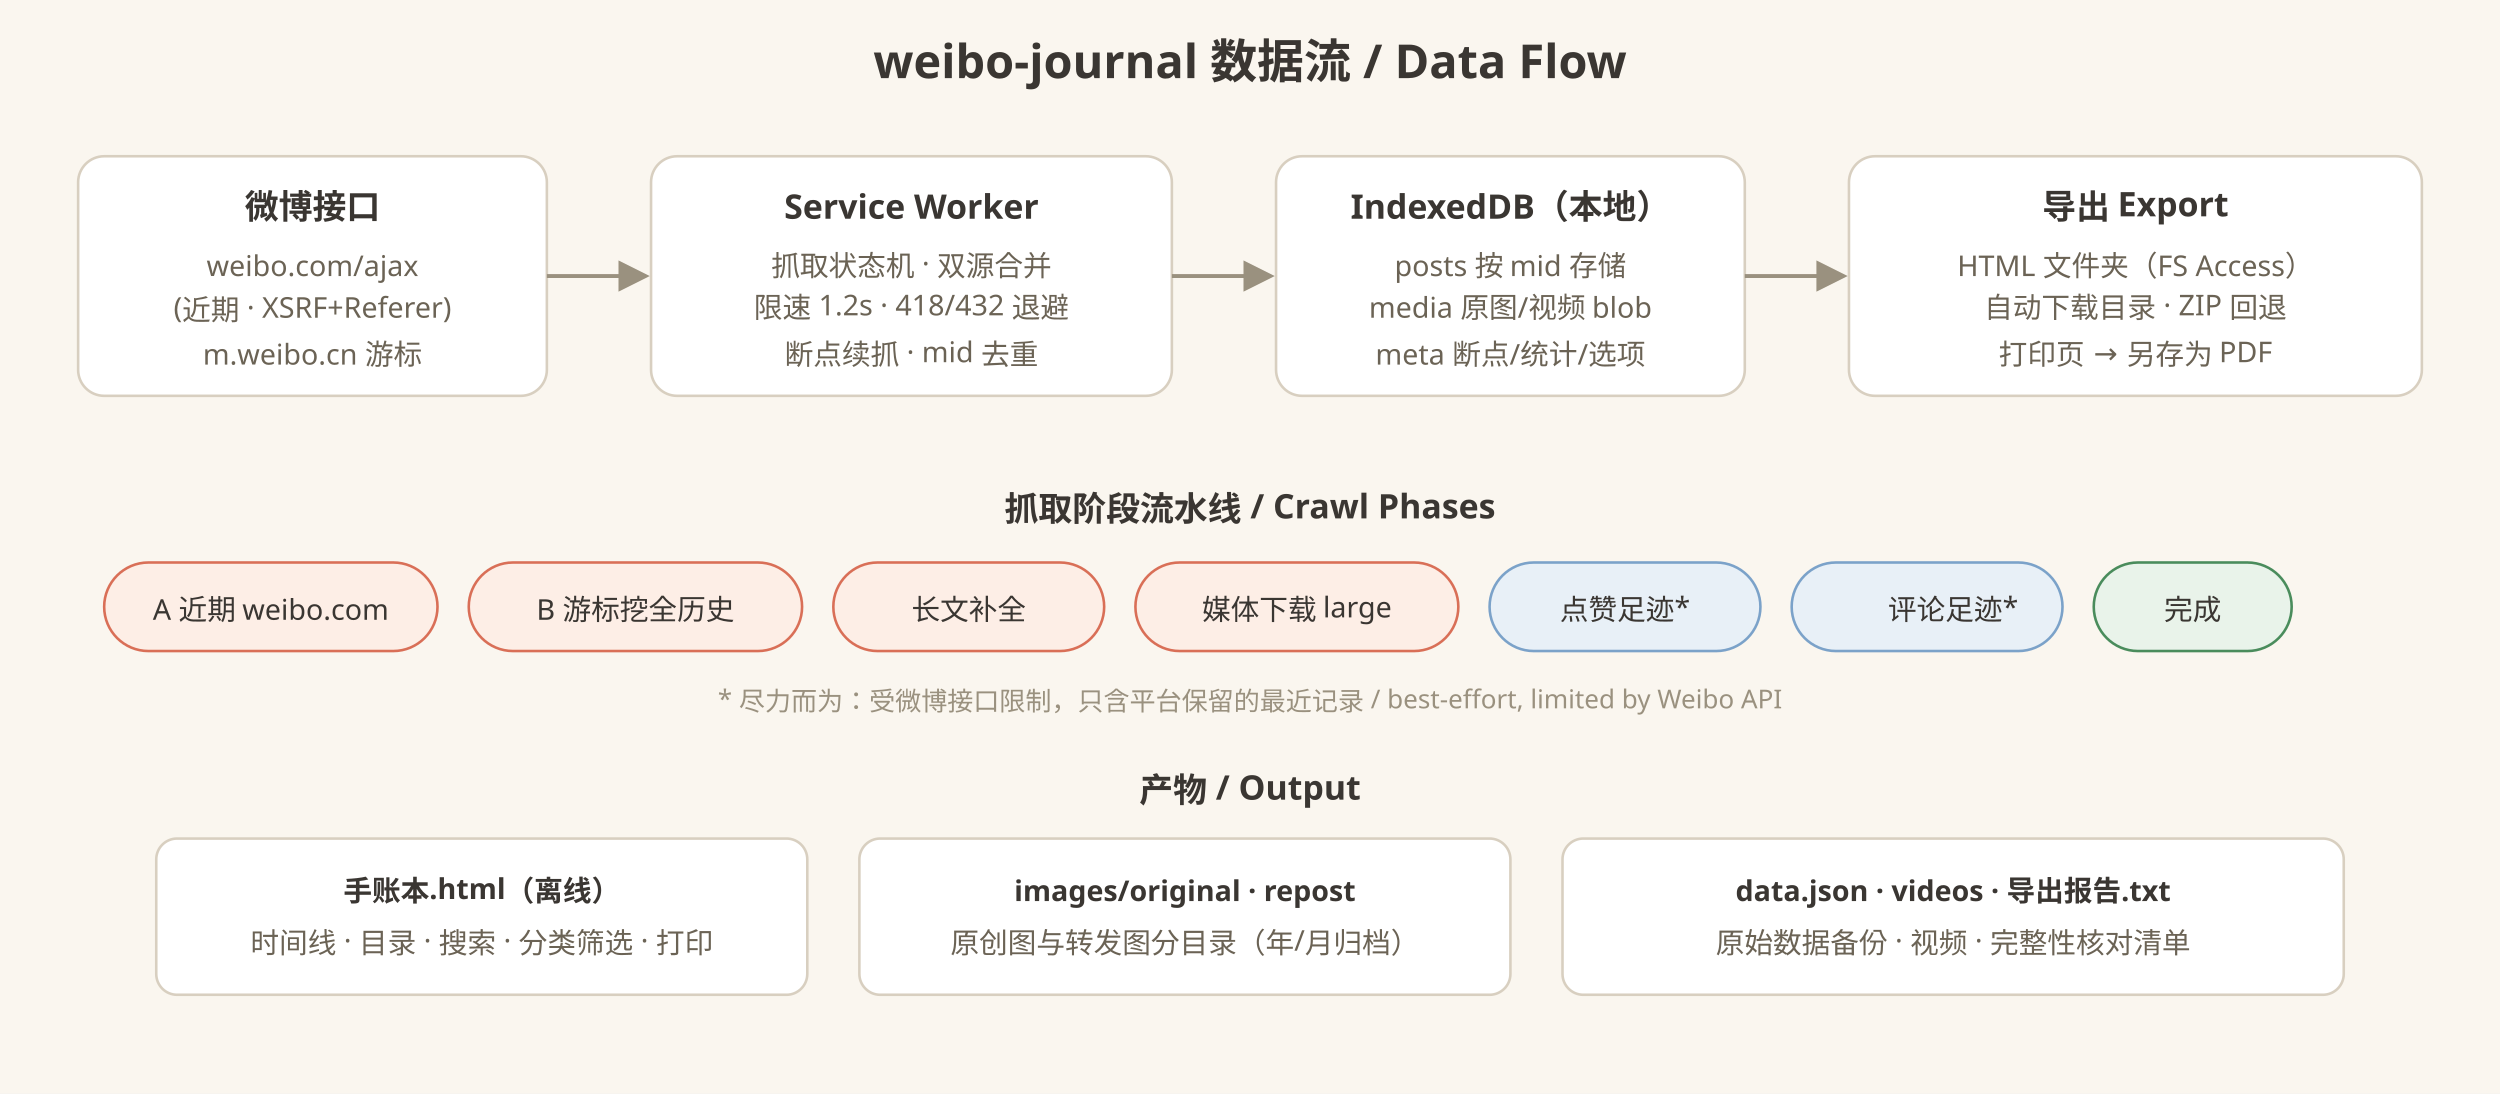
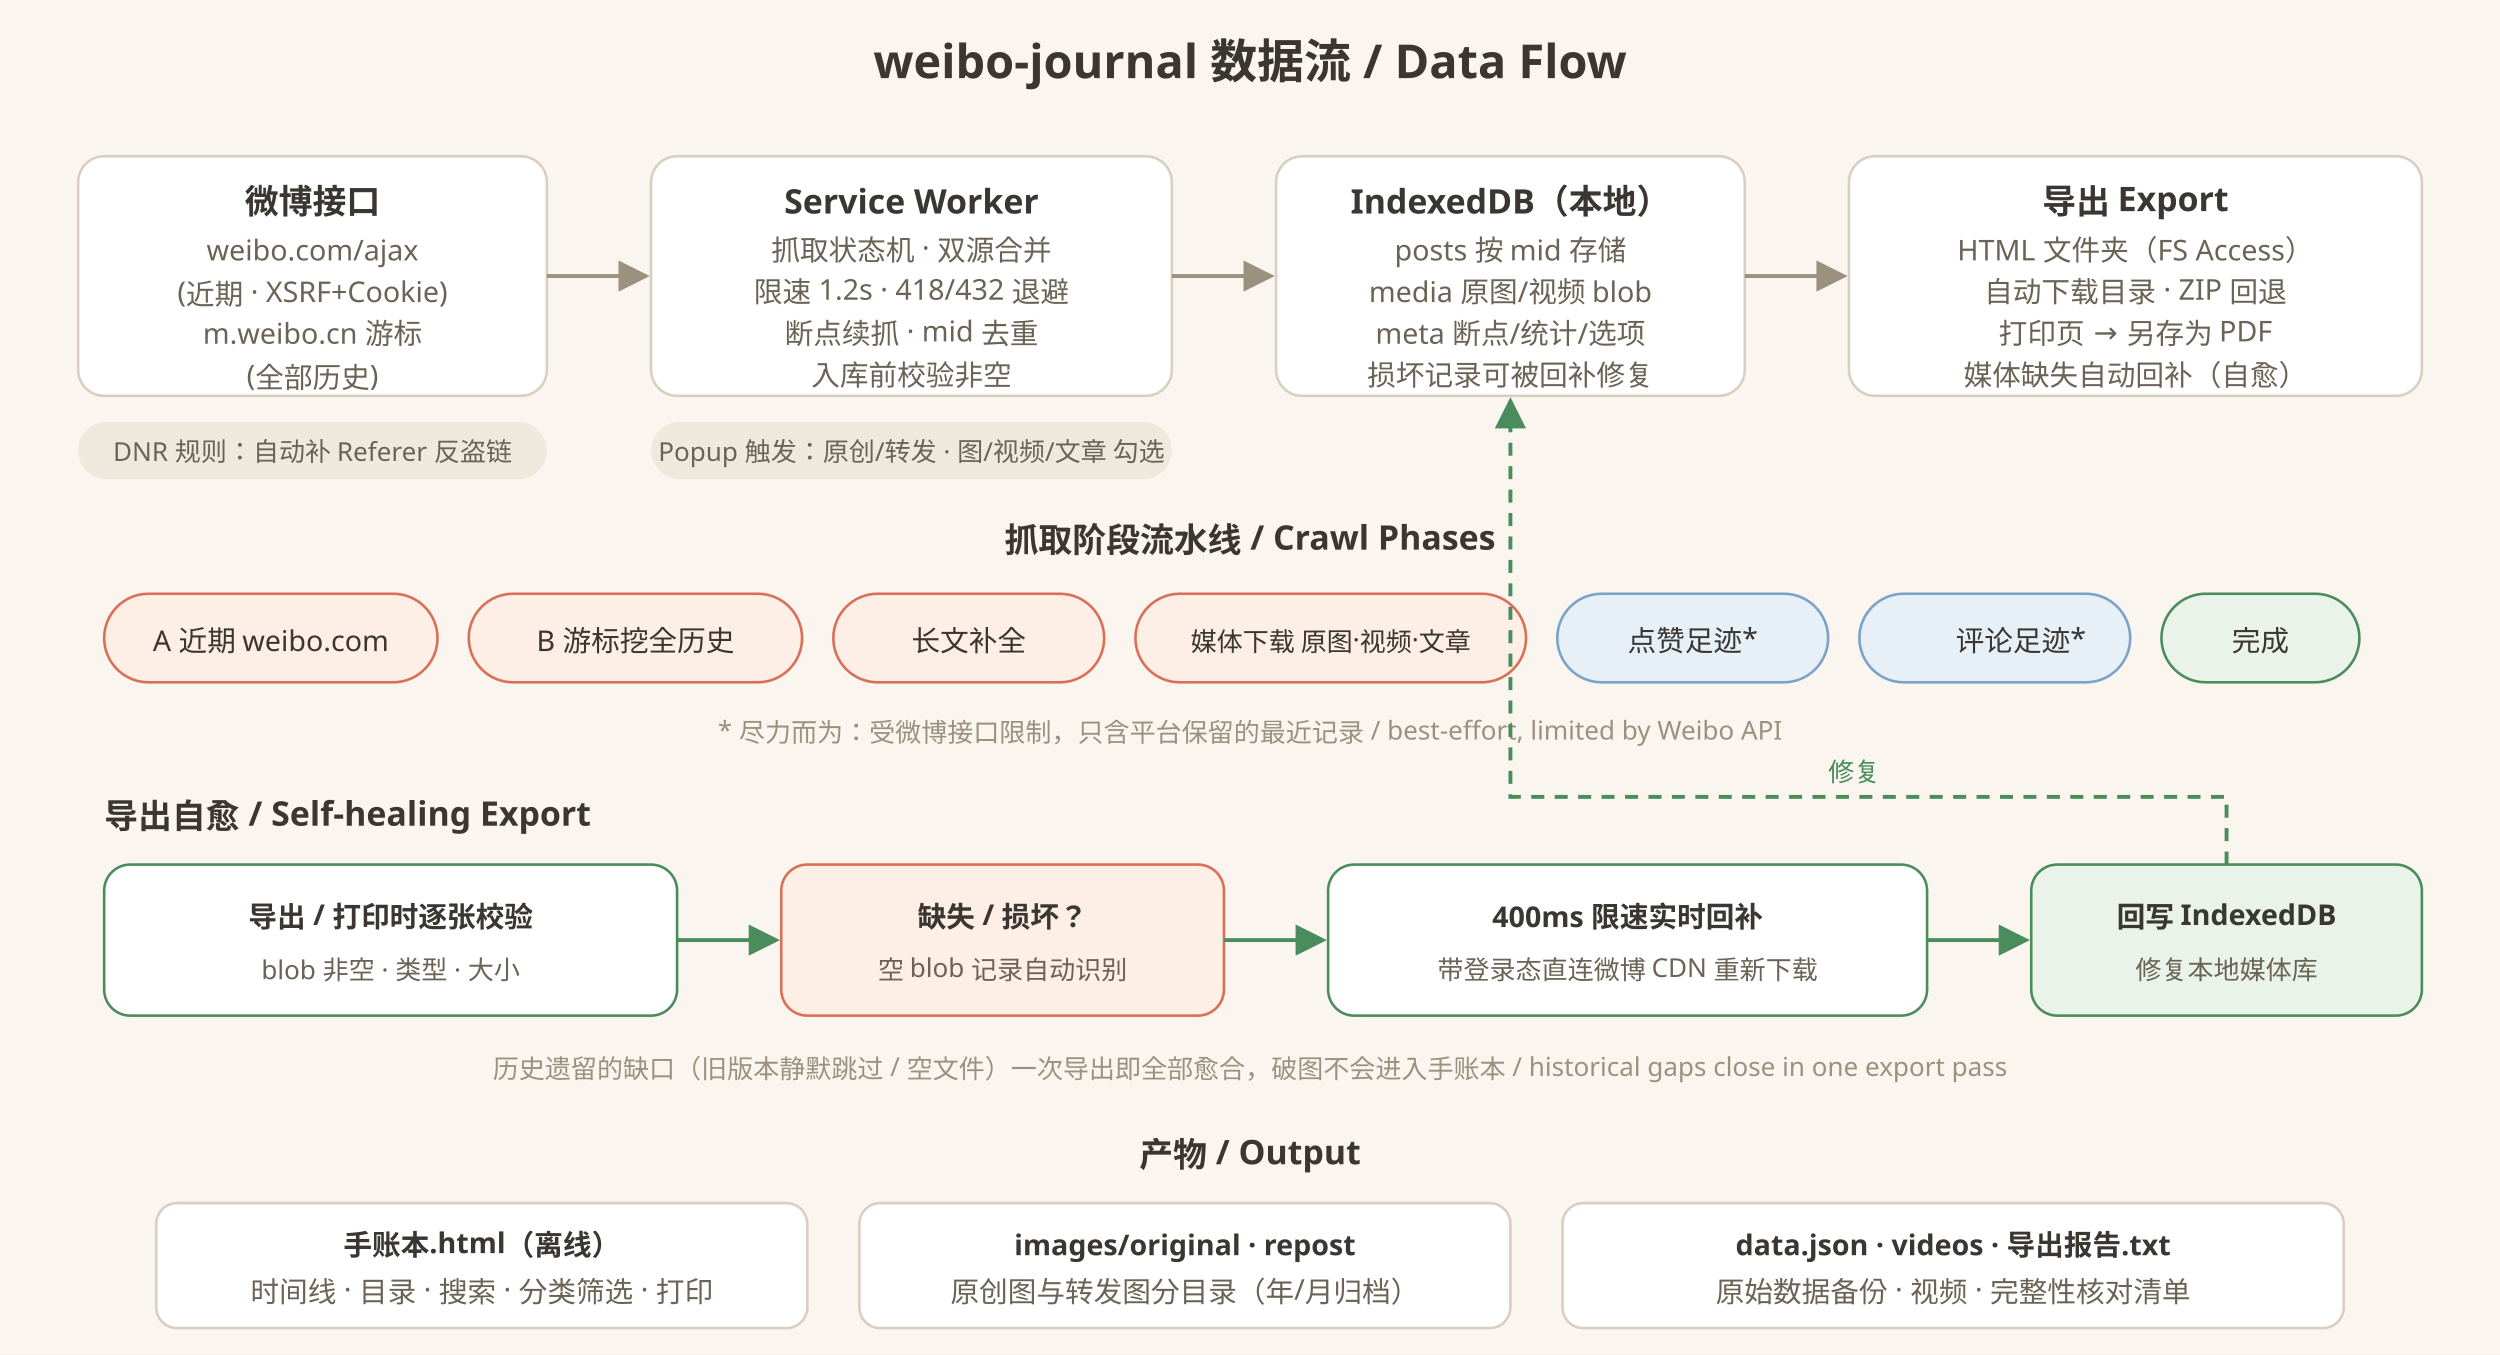
- <svg xmlns="http://www.w3.org/2000/svg" width="960" height="420" viewBox="0 0 960 420" font-family="PingFang SC, Hiragino Sans GB, Microsoft YaHei, sans-serif">
+ <svg xmlns="http://www.w3.org/2000/svg" width="960" height="520" viewBox="0 0 960 520" font-family="PingFang SC, Hiragino Sans GB, Microsoft YaHei, sans-serif">
  <defs>
    <marker id="arrow" markerWidth="8" markerHeight="8" refX="7" refY="4" orient="auto">
      <path d="M0,0 L8,4 L0,8 Z" fill="#9a917f" />
    </marker>
+     <marker id="arrowGreen" markerWidth="8" markerHeight="8" refX="7" refY="4" orient="auto">
+       <path d="M0,0 L8,4 L0,8 Z" fill="#4a8c5c" />
+     </marker>
  </defs>
-   <rect x="0" y="0" width="960" height="420" fill="#faf6ef" />
+   <rect x="0" y="0" width="960" height="520" fill="#faf6ef" />
  <text x="480" y="30" text-anchor="middle" font-size="18" font-weight="bold" fill="#3a3632">weibo-journal 数据流 / Data Flow</text>
  <rect x="30" y="60" width="180" height="92" rx="10" fill="#fff" stroke="#d8cfc0" />
-   <text x="120" y="84" text-anchor="middle" font-size="13" font-weight="bold" fill="#3a3632">微博接口</text>
-   <text x="120" y="106" text-anchor="middle" font-size="11" fill="#6b6355">weibo.com/ajax</text>
-   <text x="120" y="122" text-anchor="middle" font-size="11" fill="#6b6355">(近期 · XSRF+Referer)</text>
-   <text x="120" y="140" text-anchor="middle" font-size="11" fill="#6b6355">m.weibo.cn 游标</text>
+   <text x="120" y="82" text-anchor="middle" font-size="13" font-weight="bold" fill="#3a3632">微博接口</text>
+   <text x="120" y="100" text-anchor="middle" font-size="11" fill="#6b6355">weibo.com/ajax</text>
+   <text x="120" y="116" text-anchor="middle" font-size="11" fill="#6b6355">(近期 · XSRF+Cookie)</text>
+   <text x="120" y="132" text-anchor="middle" font-size="11" fill="#6b6355">m.weibo.cn 游标</text>
+   <text x="120" y="148" text-anchor="middle" font-size="11" fill="#6b6355">(全部历史)</text>
+   <rect x="30" y="162" width="180" height="22" rx="11" fill="#efe9dd" />
+   <text x="120" y="177" text-anchor="middle" font-size="10" fill="#6b6355">DNR 规则：自动补 Referer 反盗链</text>
  <rect x="250" y="60" width="200" height="92" rx="10" fill="#fff" stroke="#d8cfc0" />
-   <text x="350" y="84" text-anchor="middle" font-size="13" font-weight="bold" fill="#3a3632">Service Worker</text>
-   <text x="350" y="106" text-anchor="middle" font-size="11" fill="#6b6355">抓取状态机 · 双源合并</text>
-   <text x="350" y="122" text-anchor="middle" font-size="11" fill="#6b6355">限速 1.2s · 418/432 退避</text>
-   <text x="350" y="140" text-anchor="middle" font-size="11" fill="#6b6355">断点续抓 · mid 去重</text>
+   <text x="350" y="82" text-anchor="middle" font-size="13" font-weight="bold" fill="#3a3632">Service Worker</text>
+   <text x="350" y="100" text-anchor="middle" font-size="11" fill="#6b6355">抓取状态机 · 双源合并</text>
+   <text x="350" y="116" text-anchor="middle" font-size="11" fill="#6b6355">限速 1.2s · 418/432 退避</text>
+   <text x="350" y="132" text-anchor="middle" font-size="11" fill="#6b6355">断点续抓 · mid 去重</text>
+   <text x="350" y="148" text-anchor="middle" font-size="11" fill="#6b6355">入库前校验非空</text>
+   <rect x="250" y="162" width="200" height="22" rx="11" fill="#efe9dd" />
+   <text x="350" y="177" text-anchor="middle" font-size="10" fill="#6b6355">Popup 触发：原创/转发 · 图/视频/文章 勾选</text>
  <rect x="490" y="60" width="180" height="92" rx="10" fill="#fff" stroke="#d8cfc0" />
-   <text x="580" y="84" text-anchor="middle" font-size="13" font-weight="bold" fill="#3a3632">IndexedDB（本地）</text>
-   <text x="580" y="106" text-anchor="middle" font-size="11" fill="#6b6355">posts 按 mid 存储</text>
-   <text x="580" y="122" text-anchor="middle" font-size="11" fill="#6b6355">media 原图/视频 blob</text>
-   <text x="580" y="140" text-anchor="middle" font-size="11" fill="#6b6355">meta 断点/统计/选项</text>
+   <text x="580" y="82" text-anchor="middle" font-size="13" font-weight="bold" fill="#3a3632">IndexedDB（本地）</text>
+   <text x="580" y="100" text-anchor="middle" font-size="11" fill="#6b6355">posts 按 mid 存储</text>
+   <text x="580" y="116" text-anchor="middle" font-size="11" fill="#6b6355">media 原图/视频 blob</text>
+   <text x="580" y="132" text-anchor="middle" font-size="11" fill="#6b6355">meta 断点/统计/选项</text>
+   <text x="580" y="148" text-anchor="middle" font-size="11" fill="#6b6355">损坏记录可被回补修复</text>
  <rect x="710" y="60" width="220" height="92" rx="10" fill="#fff" stroke="#d8cfc0" />
-   <text x="820" y="84" text-anchor="middle" font-size="13" font-weight="bold" fill="#3a3632">导出 Export</text>
-   <text x="820" y="106" text-anchor="middle" font-size="11" fill="#6b6355">HTML 文件夹（FS Access）</text>
-   <text x="820" y="122" text-anchor="middle" font-size="11" fill="#6b6355">自动下载目录 · ZIP 回退</text>
-   <text x="820" y="140" text-anchor="middle" font-size="11" fill="#6b6355">打印页 → 另存为 PDF</text>
+   <text x="820" y="82" text-anchor="middle" font-size="13" font-weight="bold" fill="#3a3632">导出 Export</text>
+   <text x="820" y="100" text-anchor="middle" font-size="11" fill="#6b6355">HTML 文件夹（FS Access）</text>
+   <text x="820" y="116" text-anchor="middle" font-size="11" fill="#6b6355">自动下载目录 · ZIP 回退</text>
+   <text x="820" y="132" text-anchor="middle" font-size="11" fill="#6b6355">打印页 → 另存为 PDF</text>
+   <text x="820" y="148" text-anchor="middle" font-size="11" fill="#6b6355">媒体缺失自动回补（自愈）</text>
  <line x1="210" y1="106" x2="248" y2="106" stroke="#9a917f" stroke-width="1.5" marker-end="url(#arrow)" />
  <line x1="450" y1="106" x2="488" y2="106" stroke="#9a917f" stroke-width="1.5" marker-end="url(#arrow)" />
  <line x1="670" y1="106" x2="708" y2="106" stroke="#9a917f" stroke-width="1.5" marker-end="url(#arrow)" />
-   <text x="480" y="200" text-anchor="middle" font-size="13" font-weight="bold" fill="#3a3632">抓取阶段流水线 / Crawl Phases</text>
+   <text x="480" y="212" text-anchor="middle" font-size="13" font-weight="bold" fill="#3a3632">抓取阶段流水线 / Crawl Phases</text>
  <g font-size="11" fill="#3a3632">
-     <rect x="40" y="216" width="128" height="34" rx="17" fill="#fdeee6" stroke="#d96f57" />
-     <text x="104" y="238" text-anchor="middle">A 近期 weibo.com</text>
-     <rect x="180" y="216" width="128" height="34" rx="17" fill="#fdeee6" stroke="#d96f57" />
-     <text x="244" y="238" text-anchor="middle">B 游标挖全历史</text>
-     <rect x="320" y="216" width="104" height="34" rx="17" fill="#fdeee6" stroke="#d96f57" />
-     <text x="372" y="238" text-anchor="middle">长文补全</text>
-     <rect x="436" y="216" width="124" height="34" rx="17" fill="#fdeee6" stroke="#d96f57" />
-     <text x="498" y="238" text-anchor="middle">媒体下载 large</text>
-     <rect x="572" y="216" width="104" height="34" rx="17" fill="#e8f0f7" stroke="#7ba2c9" />
-     <text x="624" y="238" text-anchor="middle">点赞足迹*</text>
-     <rect x="688" y="216" width="104" height="34" rx="17" fill="#e8f0f7" stroke="#7ba2c9" />
-     <text x="750" y="238" text-anchor="middle">评论足迹*</text>
-     <rect x="804" y="216" width="76" height="34" rx="17" fill="#e9f3ea" stroke="#4a8c5c" />
-     <text x="842" y="238" text-anchor="middle">完成</text>
+     <rect x="40" y="228" width="128" height="34" rx="17" fill="#fdeee6" stroke="#d96f57" />
+     <text x="104" y="250" text-anchor="middle">A 近期 weibo.com</text>
+     <rect x="180" y="228" width="128" height="34" rx="17" fill="#fdeee6" stroke="#d96f57" />
+     <text x="244" y="250" text-anchor="middle">B 游标挖全历史</text>
+     <rect x="320" y="228" width="104" height="34" rx="17" fill="#fdeee6" stroke="#d96f57" />
+     <text x="372" y="250" text-anchor="middle">长文补全</text>
+     <rect x="436" y="228" width="150" height="34" rx="17" fill="#fdeee6" stroke="#d96f57" />
+     <text x="511" y="250" text-anchor="middle" font-size="10">媒体下载 原图·视频·文章</text>
+     <rect x="598" y="228" width="104" height="34" rx="17" fill="#e8f0f7" stroke="#7ba2c9" />
+     <text x="650" y="250" text-anchor="middle">点赞足迹*</text>
+     <rect x="714" y="228" width="104" height="34" rx="17" fill="#e8f0f7" stroke="#7ba2c9" />
+     <text x="776" y="250" text-anchor="middle">评论足迹*</text>
+     <rect x="830" y="228" width="76" height="34" rx="17" fill="#e9f3ea" stroke="#4a8c5c" />
+     <text x="868" y="250" text-anchor="middle">完成</text>
  </g>
-   <text x="480" y="272" text-anchor="middle" font-size="10" fill="#9a917f">* 尽力而为：受微博接口限制，只含平台保留的最近记录 / best-effort, limited by Weibo API</text>
-   <text x="480" y="308" text-anchor="middle" font-size="13" font-weight="bold" fill="#3a3632">产物 / Output</text>
+   <text x="480" y="284" text-anchor="middle" font-size="10" fill="#9a917f">* 尽力而为：受微博接口限制，只含平台保留的最近记录 / best-effort, limited by Weibo API</text>
+   <text x="40" y="318" font-size="13" font-weight="bold" fill="#3a3632">导出自愈 / Self-healing Export</text>
+   <g font-size="11" fill="#3a3632">
+     <rect x="40" y="332" width="220" height="58" rx="10" fill="#fff" stroke="#4a8c5c" />
+     <text x="150" y="356" text-anchor="middle" font-weight="bold">导出 / 打印时逐张校验</text>
+     <text x="150" y="376" text-anchor="middle" font-size="10" fill="#6b6355">blob 非空 · 类型 · 大小</text>
+     <rect x="300" y="332" width="170" height="58" rx="10" fill="#fdeee6" stroke="#d96f57" />
+     <text x="385" y="356" text-anchor="middle" font-weight="bold">缺失 / 损坏？</text>
+     <text x="385" y="376" text-anchor="middle" font-size="10" fill="#6b6355">空 blob 记录自动识别</text>
+     <rect x="510" y="332" width="230" height="58" rx="10" fill="#fff" stroke="#4a8c5c" />
+     <text x="625" y="356" text-anchor="middle" font-weight="bold">400ms 限速实时回补</text>
+     <text x="625" y="376" text-anchor="middle" font-size="10" fill="#6b6355">带登录态直连微博 CDN 重新下载</text>
+     <rect x="780" y="332" width="150" height="58" rx="10" fill="#e9f3ea" stroke="#4a8c5c" />
+     <text x="855" y="356" text-anchor="middle" font-weight="bold">回写 IndexedDB</text>
+     <text x="855" y="376" text-anchor="middle" font-size="10" fill="#6b6355">修复本地媒体库</text>
+   </g>
+   <line x1="260" y1="361" x2="298" y2="361" stroke="#4a8c5c" stroke-width="1.5" marker-end="url(#arrowGreen)" />
+   <line x1="470" y1="361" x2="508" y2="361" stroke="#4a8c5c" stroke-width="1.5" marker-end="url(#arrowGreen)" />
+   <line x1="740" y1="361" x2="778" y2="361" stroke="#4a8c5c" stroke-width="1.5" marker-end="url(#arrowGreen)" />
+   <path d="M855,332 L855,306 L580,306 L580,154" fill="none" stroke="#4a8c5c" stroke-width="1.5" stroke-dasharray="5,4" marker-end="url(#arrowGreen)" />
+   <text x="712" y="300" text-anchor="middle" font-size="10" fill="#4a8c5c">修复</text>
+   <text x="480" y="414" text-anchor="middle" font-size="10" fill="#9a917f">历史遗留的缺口（旧版本静默跳过 / 空文件）一次导出即全部愈合，破图不会进入手账本 / historical gaps close in one export pass</text>
+   <text x="480" y="448" text-anchor="middle" font-size="13" font-weight="bold" fill="#3a3632">产物 / Output</text>
  <g font-size="11" fill="#6b6355">
-     <rect x="60" y="322" width="250" height="60" rx="8" fill="#fff" stroke="#d8cfc0" />
-     <text x="185" y="346" text-anchor="middle" font-weight="bold" fill="#3a3632">手账本.html（离线）</text>
-     <text x="185" y="366" text-anchor="middle">时间线 · 目录 · 搜索 · 分类筛选 · 打印</text>
-     <rect x="330" y="322" width="250" height="60" rx="8" fill="#fff" stroke="#d8cfc0" />
-     <text x="455" y="346" text-anchor="middle" font-weight="bold" fill="#3a3632">images/original · repost</text>
-     <text x="455" y="366" text-anchor="middle">原创图与转发图分目录（年/月归档）</text>
-     <rect x="600" y="322" width="300" height="60" rx="8" fill="#fff" stroke="#d8cfc0" />
-     <text x="750" y="346" text-anchor="middle" font-weight="bold" fill="#3a3632">data.json · videos · 导出报告.txt</text>
-     <text x="750" y="366" text-anchor="middle">原始数据备份 · 视频 · 完整性核对清单</text>
+     <rect x="60" y="462" width="250" height="48" rx="8" fill="#fff" stroke="#d8cfc0" />
+     <text x="185" y="482" text-anchor="middle" font-weight="bold" fill="#3a3632">手账本.html（离线）</text>
+     <text x="185" y="500" text-anchor="middle">时间线 · 目录 · 搜索 · 分类筛选 · 打印</text>
+     <rect x="330" y="462" width="250" height="48" rx="8" fill="#fff" stroke="#d8cfc0" />
+     <text x="455" y="482" text-anchor="middle" font-weight="bold" fill="#3a3632">images/original · repost</text>
+     <text x="455" y="500" text-anchor="middle">原创图与转发图分目录（年/月归档）</text>
+     <rect x="600" y="462" width="300" height="48" rx="8" fill="#fff" stroke="#d8cfc0" />
+     <text x="750" y="482" text-anchor="middle" font-weight="bold" fill="#3a3632">data.json · videos · 导出报告.txt</text>
+     <text x="750" y="500" text-anchor="middle">原始数据备份 · 视频 · 完整性核对清单</text>
  </g>
</svg>
